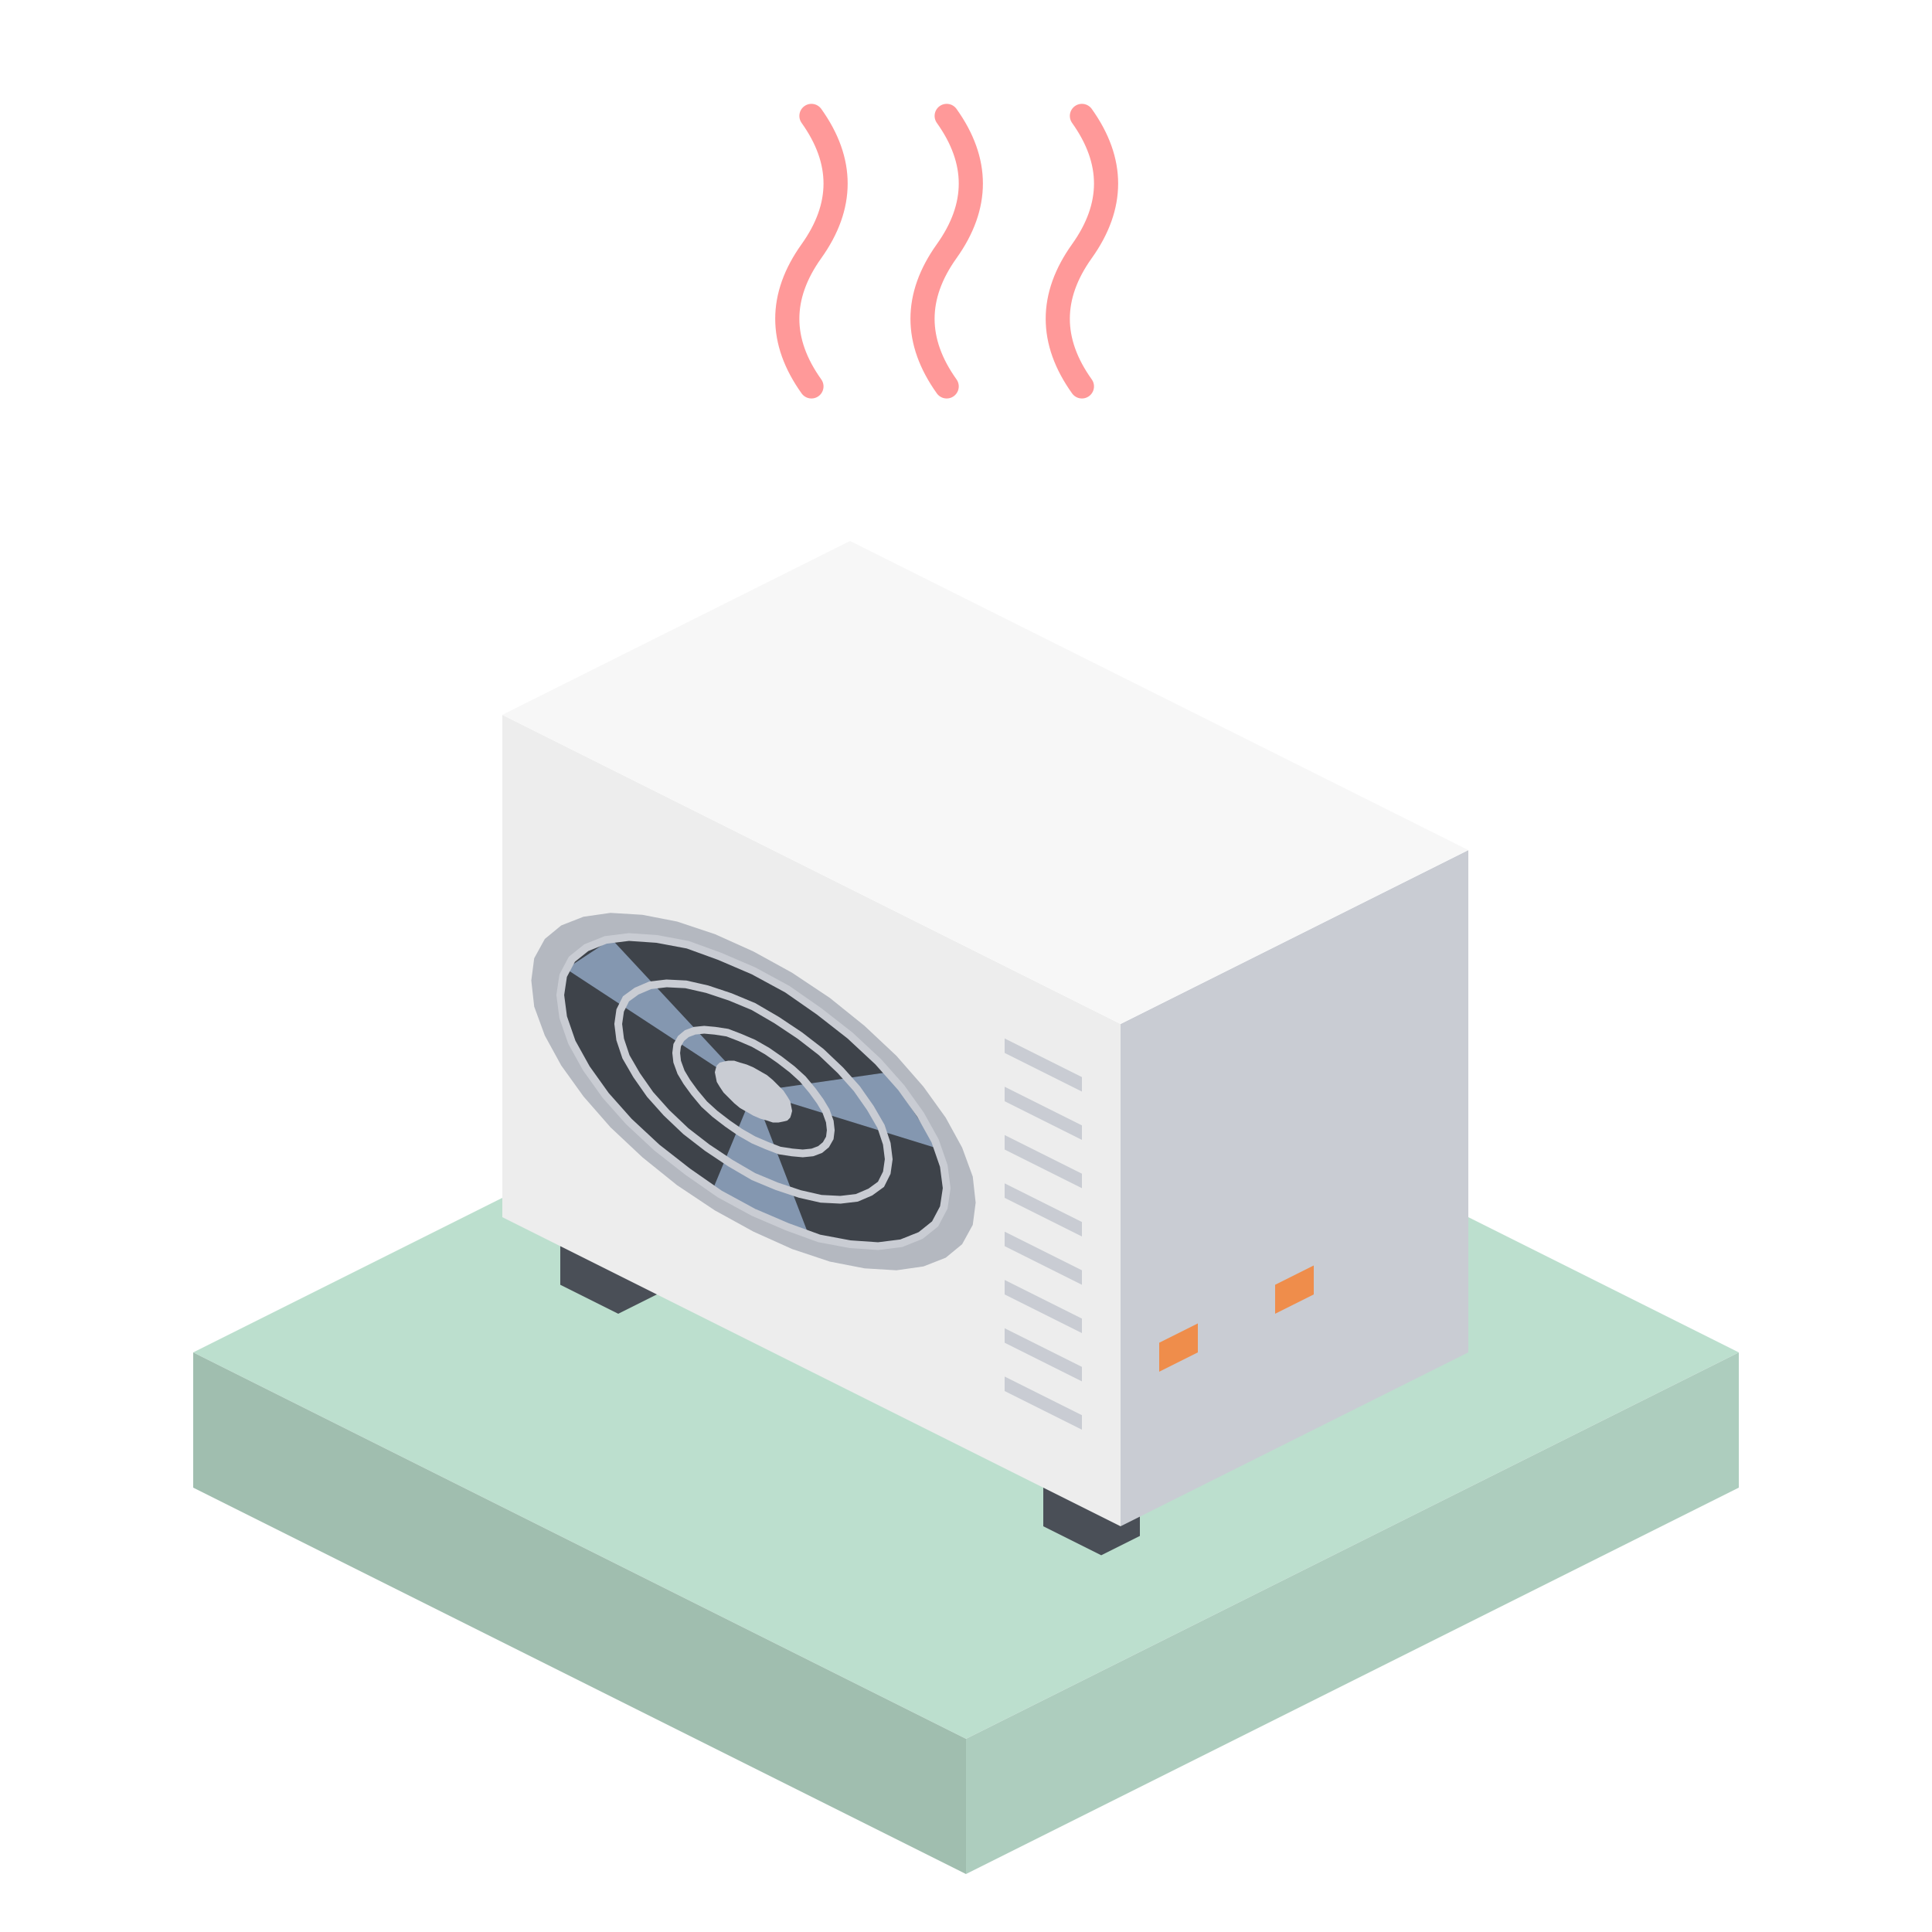
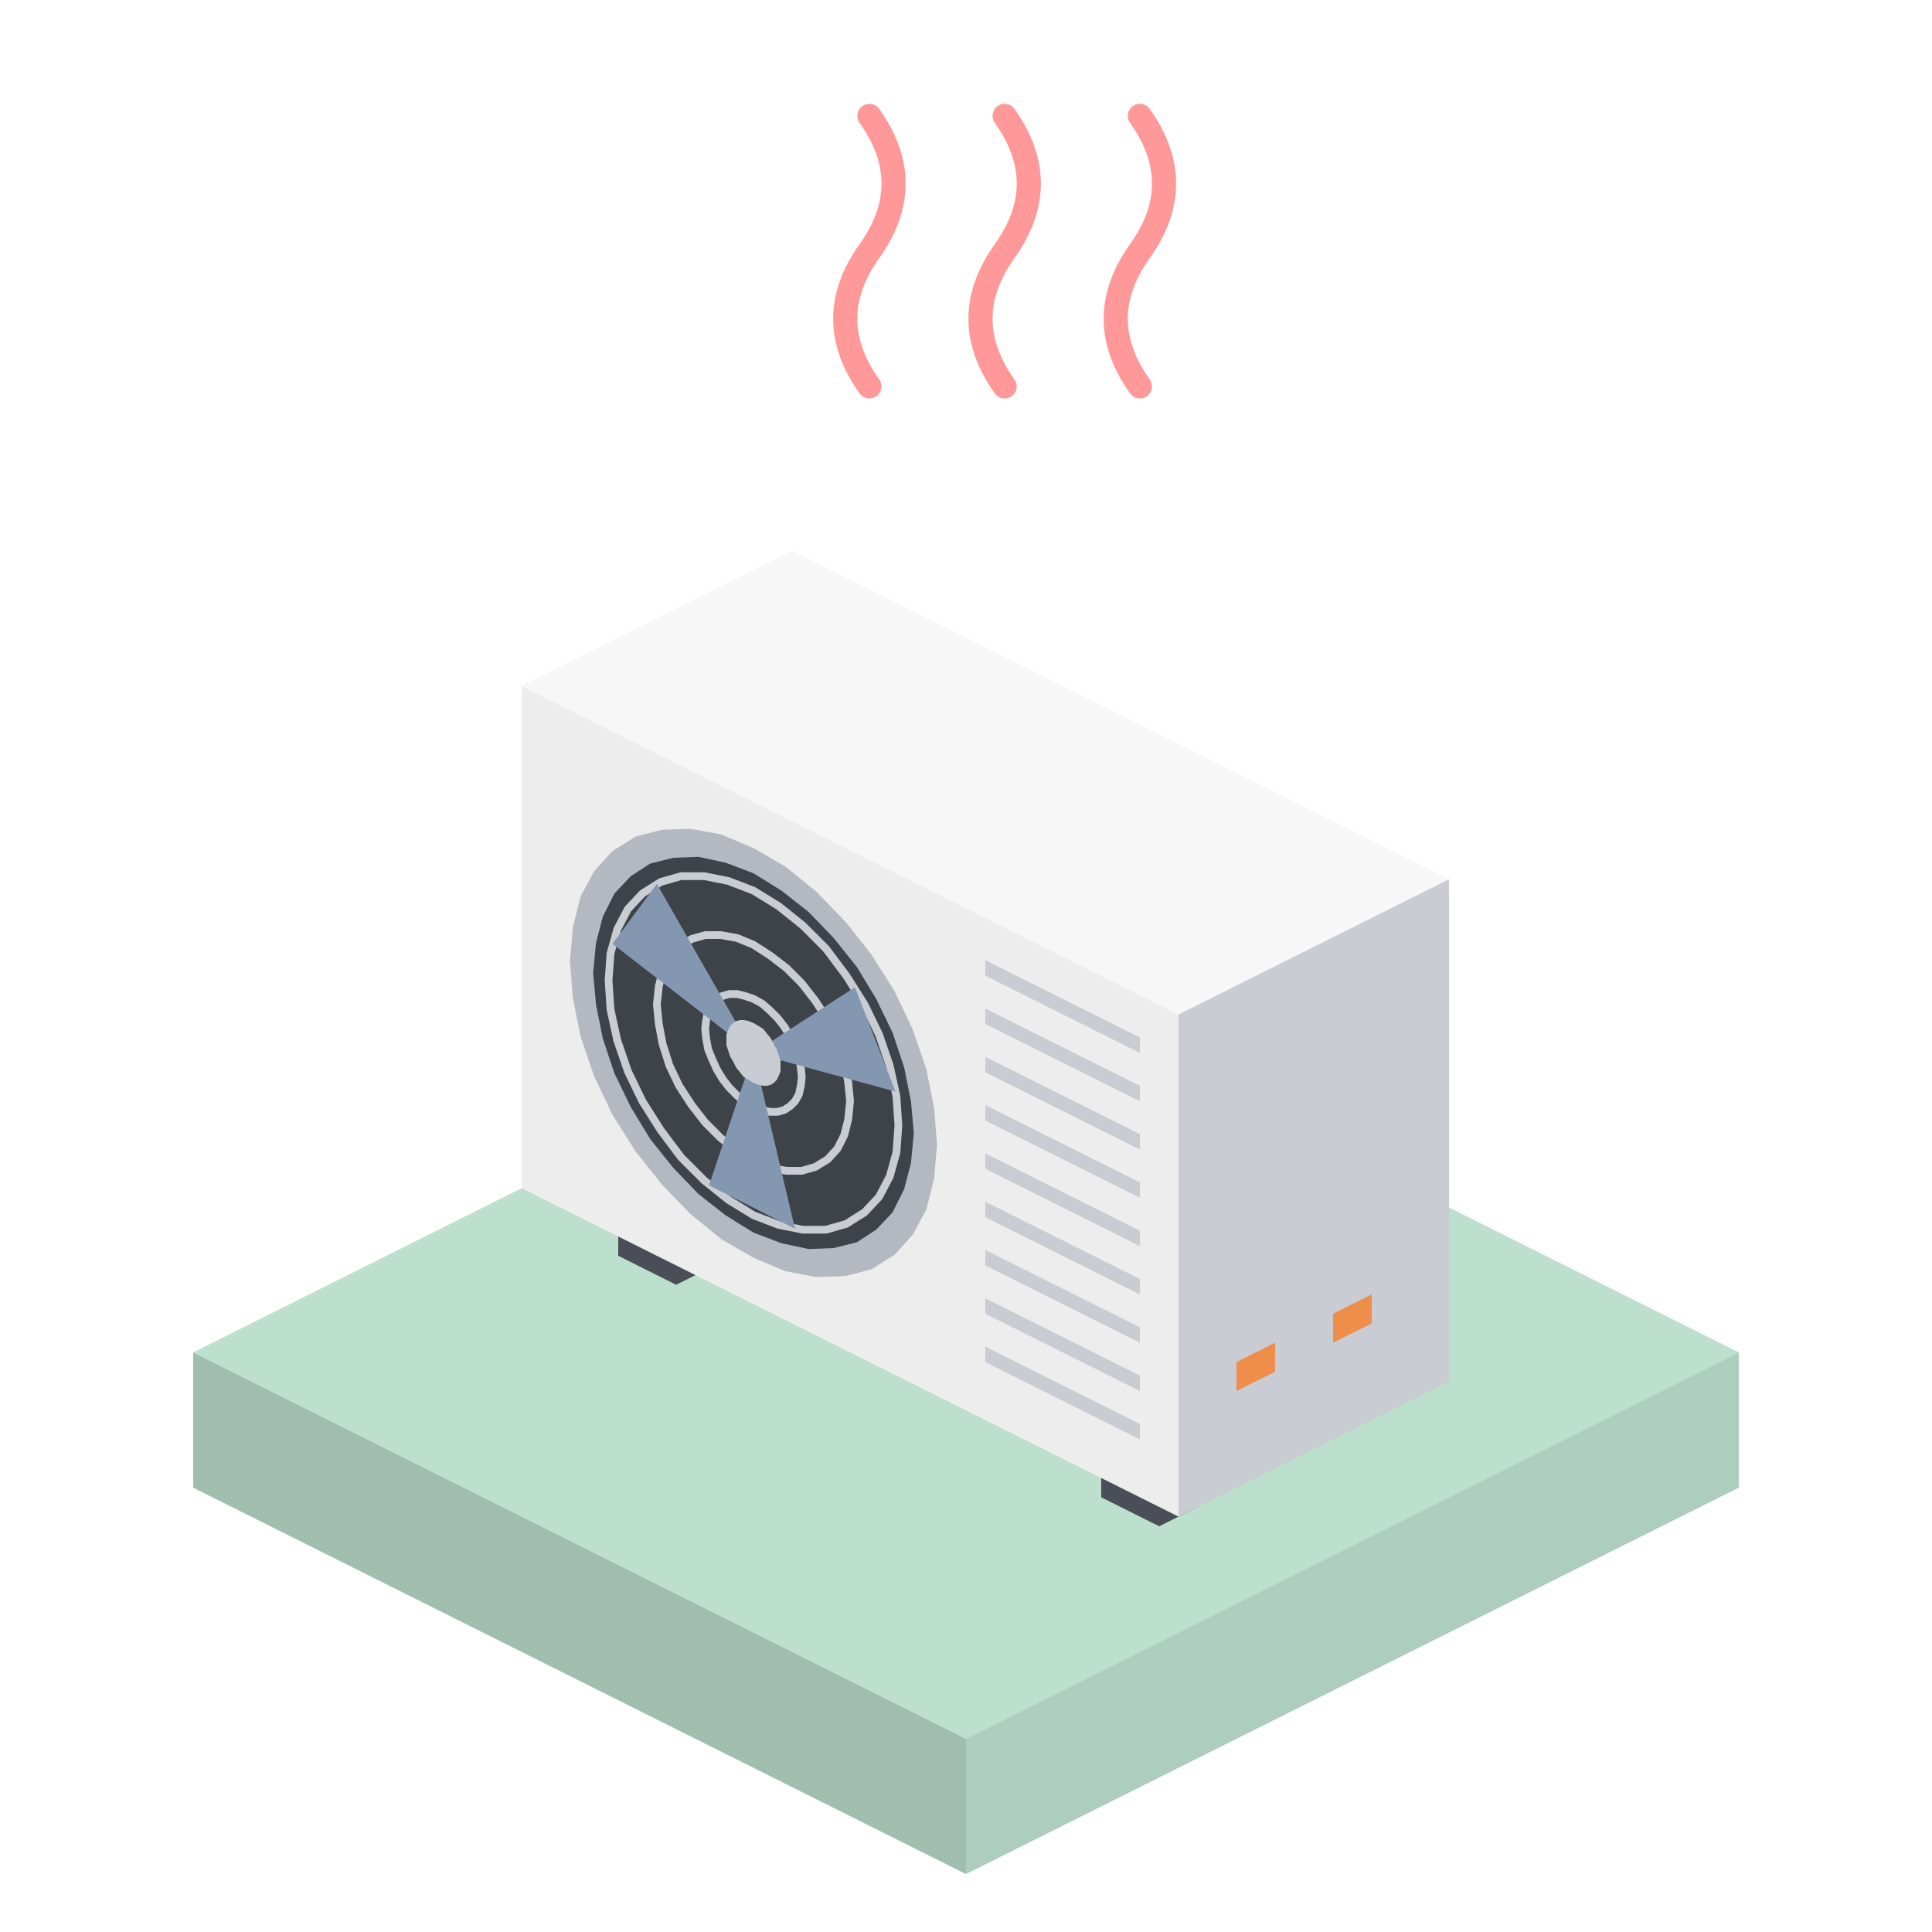
<svg xmlns="http://www.w3.org/2000/svg" viewBox="0 0 200 200">
  <polygon points="20.0,140.0 100.0,100.0 180.0,140.0 100.0,180.0" fill="#BCDFCE" />
  <polygon points="20.0,140.0 100.0,180.0 100.0,194.0 20.0,154.0" fill="#A0BEAF" />
  <polygon points="100.0,180.0 180.0,140.0 180.0,154.0 100.0,194.0" fill="#ADCDBE" />
-   <polygon points="58.0,133.0 64.0,136.0 64.0,130.0 58.0,127.0" fill="#4A4F57" />
-   <polygon points="64.0,136.0 68.0,134.0 68.0,128.0 64.0,130.0" fill="#4A4F57" />
-   <polygon points="58.0,127.0 62.0,125.0 68.0,128.0 64.0,130.0" fill="#4A4F57" />
-   <polygon points="108.0,158.0 114.0,161.0 114.0,155.0 108.0,152.0" fill="#4A4F57" />
-   <polygon points="114.0,161.0 118.0,159.0 118.0,153.0 114.0,155.0" fill="#4A4F57" />
-   <polygon points="108.0,152.0 112.0,150.0 118.0,153.0 114.0,155.0" fill="#4A4F57" />
-   <polygon points="88.0,118.0 94.0,121.0 94.0,115.0 88.0,112.0" fill="#4A4F57" />
-   <polygon points="94.0,121.0 98.0,119.0 98.0,113.0 94.0,115.0" fill="#4A4F57" />
-   <polygon points="88.0,112.0 92.0,110.0 98.0,113.0 94.0,115.0" fill="#4A4F57" />
-   <polygon points="52.0,126.0 116.0,158.0 116.0,106.0 52.0,74.0" fill="#EDEDED" />
-   <polygon points="116.0,158.0 152.0,140.0 152.0,88.0 116.0,106.0" fill="#C9CCD3" />
-   <polygon points="52.0,74.0 88.0,56.0 152.0,88.0 116.0,106.0" fill="#F7F7F7" />
-   <polygon points="101.0,124.5 100.7,121.8 99.6,118.8 97.9,115.7 95.6,112.5 92.8,109.3 89.5,106.2 85.9,103.3 82.0,100.7 78.0,98.5 74.0,96.7 70.1,95.4 66.5,94.7 63.2,94.5 60.4,94.9 58.1,95.8 56.4,97.2 55.3,99.2 55.0,101.5 55.3,104.2 56.4,107.2 58.1,110.3 60.4,113.5 63.2,116.7 66.5,119.8 70.1,122.7 74.0,125.3 78.0,127.5 82.0,129.3 85.9,130.6 89.5,131.3 92.8,131.5 95.6,131.1 97.9,130.2 99.6,128.8 100.7,126.8" fill="#B4B8C0" />
-   <polygon points="98.0,123.0 97.7,120.7 96.8,118.1 95.3,115.4 93.3,112.6 90.9,109.9 88.0,107.2 84.8,104.7 81.5,102.4 78.0,100.5 74.5,99.0 71.2,97.8 68.0,97.2 65.1,97.0 62.7,97.3 60.7,98.1 59.2,99.3 58.3,101.0 58.0,103.0 58.3,105.3 59.2,107.9 60.7,110.6 62.7,113.4 65.1,116.1 68.0,118.8 71.2,121.3 74.5,123.6 78.0,125.5 81.5,127.0 84.8,128.2 88.0,128.8 90.9,129.0 93.3,128.7 95.3,127.9 96.8,126.7 97.7,125.0" fill="#3E434A" />
-   <polygon points="78.0,113.0 97.1,118.9 91.9,111.0" fill="#8497B0" />
-   <polygon points="78.0,113.0 63.3,97.2 58.6,100.3" fill="#8497B0" />
-   <polygon points="78.0,113.0 73.8,123.1 83.7,127.8" fill="#8497B0" />
-   <polygon points="86.0,117.0 85.9,116.1 85.5,115.0 84.9,114.0 84.1,112.9 83.1,111.7 82.0,110.7 80.7,109.7 79.4,108.8 78.0,108.0 76.6,107.4 75.3,106.9 74.0,106.7 72.9,106.6 71.9,106.7 71.1,107.0 70.5,107.5 70.1,108.2 70.0,109.0 70.1,109.9 70.5,111.0 71.1,112.0 71.9,113.1 72.9,114.3 74.0,115.3 75.3,116.3 76.6,117.2 78.0,118.0 79.4,118.6 80.7,119.1 82.0,119.3 83.1,119.4 84.1,119.3 84.9,119.0 85.5,118.5 85.9,117.8" fill="none" stroke="#C9CCD3" stroke-width="0.8" />
-   <polygon points="92.0,120.0 91.8,118.4 91.2,116.6 90.1,114.7 88.7,112.7 87.0,110.8 85.0,108.9 82.8,107.2 80.4,105.6 78.0,104.2 75.6,103.2 73.2,102.4 71.0,101.9 69.0,101.8 67.3,102.0 65.9,102.6 64.8,103.4 64.2,104.6 64.0,106.0 64.2,107.6 64.8,109.4 65.9,111.3 67.3,113.3 69.0,115.2 71.0,117.1 73.2,118.8 75.6,120.4 78.0,121.8 80.4,122.8 82.8,123.6 85.0,124.1 87.0,124.2 88.7,124.0 90.1,123.4 91.2,122.6 91.8,121.4" fill="none" stroke="#C9CCD3" stroke-width="0.8" />
-   <polygon points="98.0,123.0 97.7,120.7 96.8,118.1 95.3,115.4 93.3,112.6 90.9,109.9 88.0,107.2 84.8,104.7 81.5,102.4 78.0,100.5 74.5,99.0 71.2,97.8 68.0,97.2 65.1,97.0 62.7,97.3 60.7,98.1 59.2,99.3 58.3,101.0 58.0,103.0 58.3,105.3 59.2,107.9 60.7,110.6 62.7,113.4 65.1,116.1 68.0,118.8 71.2,121.3 74.5,123.6 78.0,125.5 81.5,127.0 84.8,128.2 88.0,128.8 90.9,129.0 93.3,128.7 95.3,127.9 96.8,126.7 97.7,125.0" fill="none" stroke="#C9CCD3" stroke-width="0.8" />
-   <polygon points="82.0,115.0 81.9,114.5 81.8,114.0 81.5,113.5 81.1,112.9 80.6,112.4 80.0,111.8 79.4,111.3 78.7,110.9 78.0,110.5 77.3,110.2 76.6,110.0 76.0,109.8 75.4,109.8 74.9,109.9 74.5,110.0 74.2,110.3 74.1,110.6 74.0,111.0 74.1,111.5 74.2,112.0 74.5,112.5 74.9,113.1 75.4,113.6 76.0,114.2 76.6,114.7 77.3,115.1 78.0,115.5 78.7,115.8 79.4,116.0 80.0,116.2 80.6,116.2 81.1,116.1 81.5,116.0 81.8,115.7 81.9,115.4" fill="#C9CCD3" />
-   <polygon points="104.0,144.0 112.0,148.0 112.0,146.5 104.0,142.5" fill="#C9CCD3" />
-   <polygon points="104.0,139.0 112.0,143.0 112.0,141.5 104.0,137.5" fill="#C9CCD3" />
-   <polygon points="104.0,134.0 112.0,138.0 112.0,136.5 104.0,132.5" fill="#C9CCD3" />
-   <polygon points="104.0,129.0 112.0,133.0 112.0,131.5 104.0,127.5" fill="#C9CCD3" />
-   <polygon points="104.0,124.0 112.0,128.0 112.0,126.5 104.0,122.5" fill="#C9CCD3" />
-   <polygon points="104.0,119.0 112.0,123.0 112.0,121.5 104.0,117.5" fill="#C9CCD3" />
-   <polygon points="104.0,114.0 112.0,118.0 112.0,116.5 104.0,112.5" fill="#C9CCD3" />
-   <polygon points="104.0,109.0 112.0,113.0 112.0,111.5 104.0,107.5" fill="#C9CCD3" />
-   <polygon points="120.0,142.0 124.0,140.0 124.0,137.0 120.0,139.0" fill="#EF8D4B" />
-   <polygon points="132.0,136.0 136.0,134.0 136.0,131.0 132.0,133.0" fill="#EF8D4B" />
-   <path d="M84 40 q-5 -7 0 -14 q5 -7 0 -14" fill="none" stroke="#FF9999" stroke-width="2.5" stroke-linecap="round" />
-   <path d="M98 40 q-5 -7 0 -14 q5 -7 0 -14" fill="none" stroke="#FF9999" stroke-width="2.5" stroke-linecap="round" />
-   <path d="M112 40 q-5 -7 0 -14 q5 -7 0 -14" fill="none" stroke="#FF9999" stroke-width="2.5" stroke-linecap="round" />
+   <polygon points="64.0,130.0 70.0,133.0 70.0,127.0 64.0,124.0" fill="#4A4F57" />
+   <polygon points="70.0,133.0 74.0,131.0 74.0,125.0 70.0,127.0" fill="#4A4F57" />
+   <polygon points="64.0,124.0 68.0,122.0 74.0,125.0 70.0,127.0" fill="#4A4F57" />
+   <polygon points="114.0,155.0 120.0,158.0 120.0,152.0 114.0,149.0" fill="#4A4F57" />
+   <polygon points="120.0,158.0 124.0,156.0 124.0,150.0 120.0,152.0" fill="#4A4F57" />
+   <polygon points="114.0,149.0 118.0,147.0 124.0,150.0 120.0,152.0" fill="#4A4F57" />
+   <polygon points="84.0,120.0 90.0,123.0 90.0,117.0 84.0,114.0" fill="#4A4F57" />
+   <polygon points="90.0,123.0 94.0,121.0 94.0,115.0 90.0,117.0" fill="#4A4F57" />
+   <polygon points="84.0,114.0 88.0,112.0 94.0,115.0 90.0,117.0" fill="#4A4F57" />
+   <polygon points="54.0,123.0 122.0,157.0 122.0,105.0 54.0,71.0" fill="#EDEDED" />
+   <polygon points="122.0,157.0 150.0,143.0 150.0,91.0 122.0,105.0" fill="#C9CCD3" />
+   <polygon points="54.0,71.0 82.0,57.0 150.0,91.0 122.0,105.0" fill="#F7F7F7" />
+   <polygon points="97.0,118.5 96.7,114.7 95.9,110.7 94.5,106.6 92.6,102.6 90.2,98.8 87.5,95.4 84.5,92.3 81.3,89.7 78.0,87.8 74.7,86.4 71.5,85.8 68.5,85.9 65.8,86.6 63.4,88.1 61.5,90.2 60.1,92.8 59.3,96.0 59.0,99.5 59.3,103.3 60.1,107.3 61.5,111.4 63.4,115.4 65.8,119.2 68.5,122.6 71.5,125.7 74.7,128.3 78.0,130.2 81.3,131.6 84.5,132.2 87.5,132.1 90.2,131.4 92.6,129.9 94.5,127.8 95.9,125.2 96.7,122.0" fill="#B4B8C0" />
+   <polygon points="94.6,117.3 94.3,114.0 93.6,110.5 92.4,106.9 90.7,103.4 88.7,100.1 86.3,97.1 83.7,94.4 80.9,92.2 78.0,90.4 75.1,89.3 72.3,88.7 69.7,88.8 67.3,89.4 65.3,90.7 63.6,92.5 62.4,94.9 61.7,97.6 61.4,100.7 61.7,104.0 62.4,107.5 63.6,111.1 65.3,114.6 67.3,117.9 69.7,120.9 72.3,123.6 75.1,125.8 78.0,127.6 80.9,128.7 83.7,129.3 86.3,129.2 88.7,128.6 90.7,127.3 92.4,125.5 93.6,123.1 94.3,120.4" fill="#3E434A" />
+   <polygon points="83.0,111.5 82.9,110.5 82.7,109.4 82.3,108.4 81.8,107.3 81.2,106.3 80.5,105.4 79.7,104.6 78.9,103.9 78.0,103.4 77.1,103.1 76.3,102.9 75.5,102.9 74.8,103.1 74.2,103.5 73.7,104.0 73.3,104.7 73.1,105.6 73.0,106.5 73.1,107.5 73.3,108.6 73.7,109.6 74.2,110.7 74.8,111.7 75.5,112.6 76.3,113.4 77.1,114.1 78.0,114.6 78.9,114.9 79.7,115.1 80.5,115.1 81.2,114.9 81.8,114.5 82.3,114.0 82.7,113.3 82.9,112.4" fill="none" stroke="#C9CCD3" stroke-width="0.8" />
+   <polygon points="88.0,114.0 87.8,112.0 87.4,109.9 86.7,107.7 85.7,105.6 84.4,103.6 83.0,101.8 81.4,100.2 79.7,98.9 78.0,97.8 76.3,97.1 74.6,96.8 73.0,96.8 71.6,97.2 70.3,98.0 69.3,99.1 68.6,100.5 68.2,102.1 68.0,104.0 68.2,106.0 68.6,108.1 69.3,110.3 70.3,112.4 71.6,114.4 73.0,116.2 74.6,117.8 76.3,119.1 78.0,120.2 79.7,120.9 81.4,121.2 83.0,121.2 84.4,120.8 85.7,120.0 86.7,118.9 87.4,117.5 87.8,115.9" fill="none" stroke="#C9CCD3" stroke-width="0.8" />
+   <polygon points="93.0,116.5 92.8,113.5 92.1,110.3 91.0,107.1 89.5,104.0 87.6,101.0 85.5,98.2 83.1,95.8 80.6,93.8 78.0,92.2 75.4,91.2 72.9,90.7 70.5,90.7 68.4,91.3 66.5,92.5 65.0,94.1 63.9,96.2 63.2,98.7 63.0,101.5 63.2,104.5 63.9,107.7 65.0,110.9 66.5,114.0 68.4,117.0 70.5,119.8 72.9,122.2 75.4,124.2 78.0,125.8 80.6,126.8 83.1,127.3 85.5,127.3 87.6,126.7 89.5,125.5 91.0,123.9 92.1,121.8 92.8,119.3" fill="none" stroke="#C9CCD3" stroke-width="0.8" />
+   <polygon points="78.0,109.0 92.7,113.0 88.5,102.2" fill="#8497B0" />
+   <polygon points="78.0,109.0 68.0,91.5 63.4,97.7" fill="#8497B0" />
+   <polygon points="78.0,109.0 73.4,122.7 82.3,127.2" fill="#8497B0" />
+   <polygon points="80.8,110.4 80.8,109.8 80.6,109.2 80.4,108.6 80.1,108.1 79.8,107.5 79.4,107.0 79.0,106.5 78.5,106.2 78.0,105.9 77.5,105.7 77.0,105.6 76.6,105.6 76.2,105.7 75.9,105.9 75.6,106.2 75.4,106.6 75.2,107.1 75.2,107.6 75.2,108.2 75.4,108.8 75.6,109.4 75.9,109.9 76.2,110.5 76.6,111.0 77.0,111.5 77.5,111.8 78.0,112.1 78.5,112.3 79.0,112.4 79.4,112.4 79.8,112.3 80.1,112.1 80.4,111.8 80.6,111.4 80.8,110.9" fill="#C9CCD3" />
+   <polygon points="102.0,141.0 118.0,149.0 118.0,147.4 102.0,139.4" fill="#C9CCD3" />
+   <polygon points="102.0,136.0 118.0,144.0 118.0,142.4 102.0,134.4" fill="#C9CCD3" />
+   <polygon points="102.0,131.0 118.0,139.0 118.0,137.4 102.0,129.4" fill="#C9CCD3" />
+   <polygon points="102.0,126.0 118.0,134.0 118.0,132.4 102.0,124.4" fill="#C9CCD3" />
+   <polygon points="102.0,121.0 118.0,129.0 118.0,127.4 102.0,119.4" fill="#C9CCD3" />
+   <polygon points="102.0,116.0 118.0,124.0 118.0,122.4 102.0,114.4" fill="#C9CCD3" />
+   <polygon points="102.0,111.0 118.0,119.0 118.0,117.4 102.0,109.4" fill="#C9CCD3" />
+   <polygon points="102.0,106.0 118.0,114.0 118.0,112.4 102.0,104.4" fill="#C9CCD3" />
+   <polygon points="102.0,101.0 118.0,109.0 118.0,107.4 102.0,99.4" fill="#C9CCD3" />
+   <polygon points="128.0,144.0 132.0,142.0 132.0,139.0 128.0,141.0" fill="#EF8D4B" />
+   <polygon points="138.0,139.0 142.0,137.0 142.0,134.0 138.0,136.0" fill="#EF8D4B" />
+   <path d="M90 40 q-5 -7 0 -14 q5 -7 0 -14" fill="none" stroke="#FF9999" stroke-width="2.5" stroke-linecap="round" />
+   <path d="M104 40 q-5 -7 0 -14 q5 -7 0 -14" fill="none" stroke="#FF9999" stroke-width="2.5" stroke-linecap="round" />
+   <path d="M118 40 q-5 -7 0 -14 q5 -7 0 -14" fill="none" stroke="#FF9999" stroke-width="2.5" stroke-linecap="round" />
</svg>
